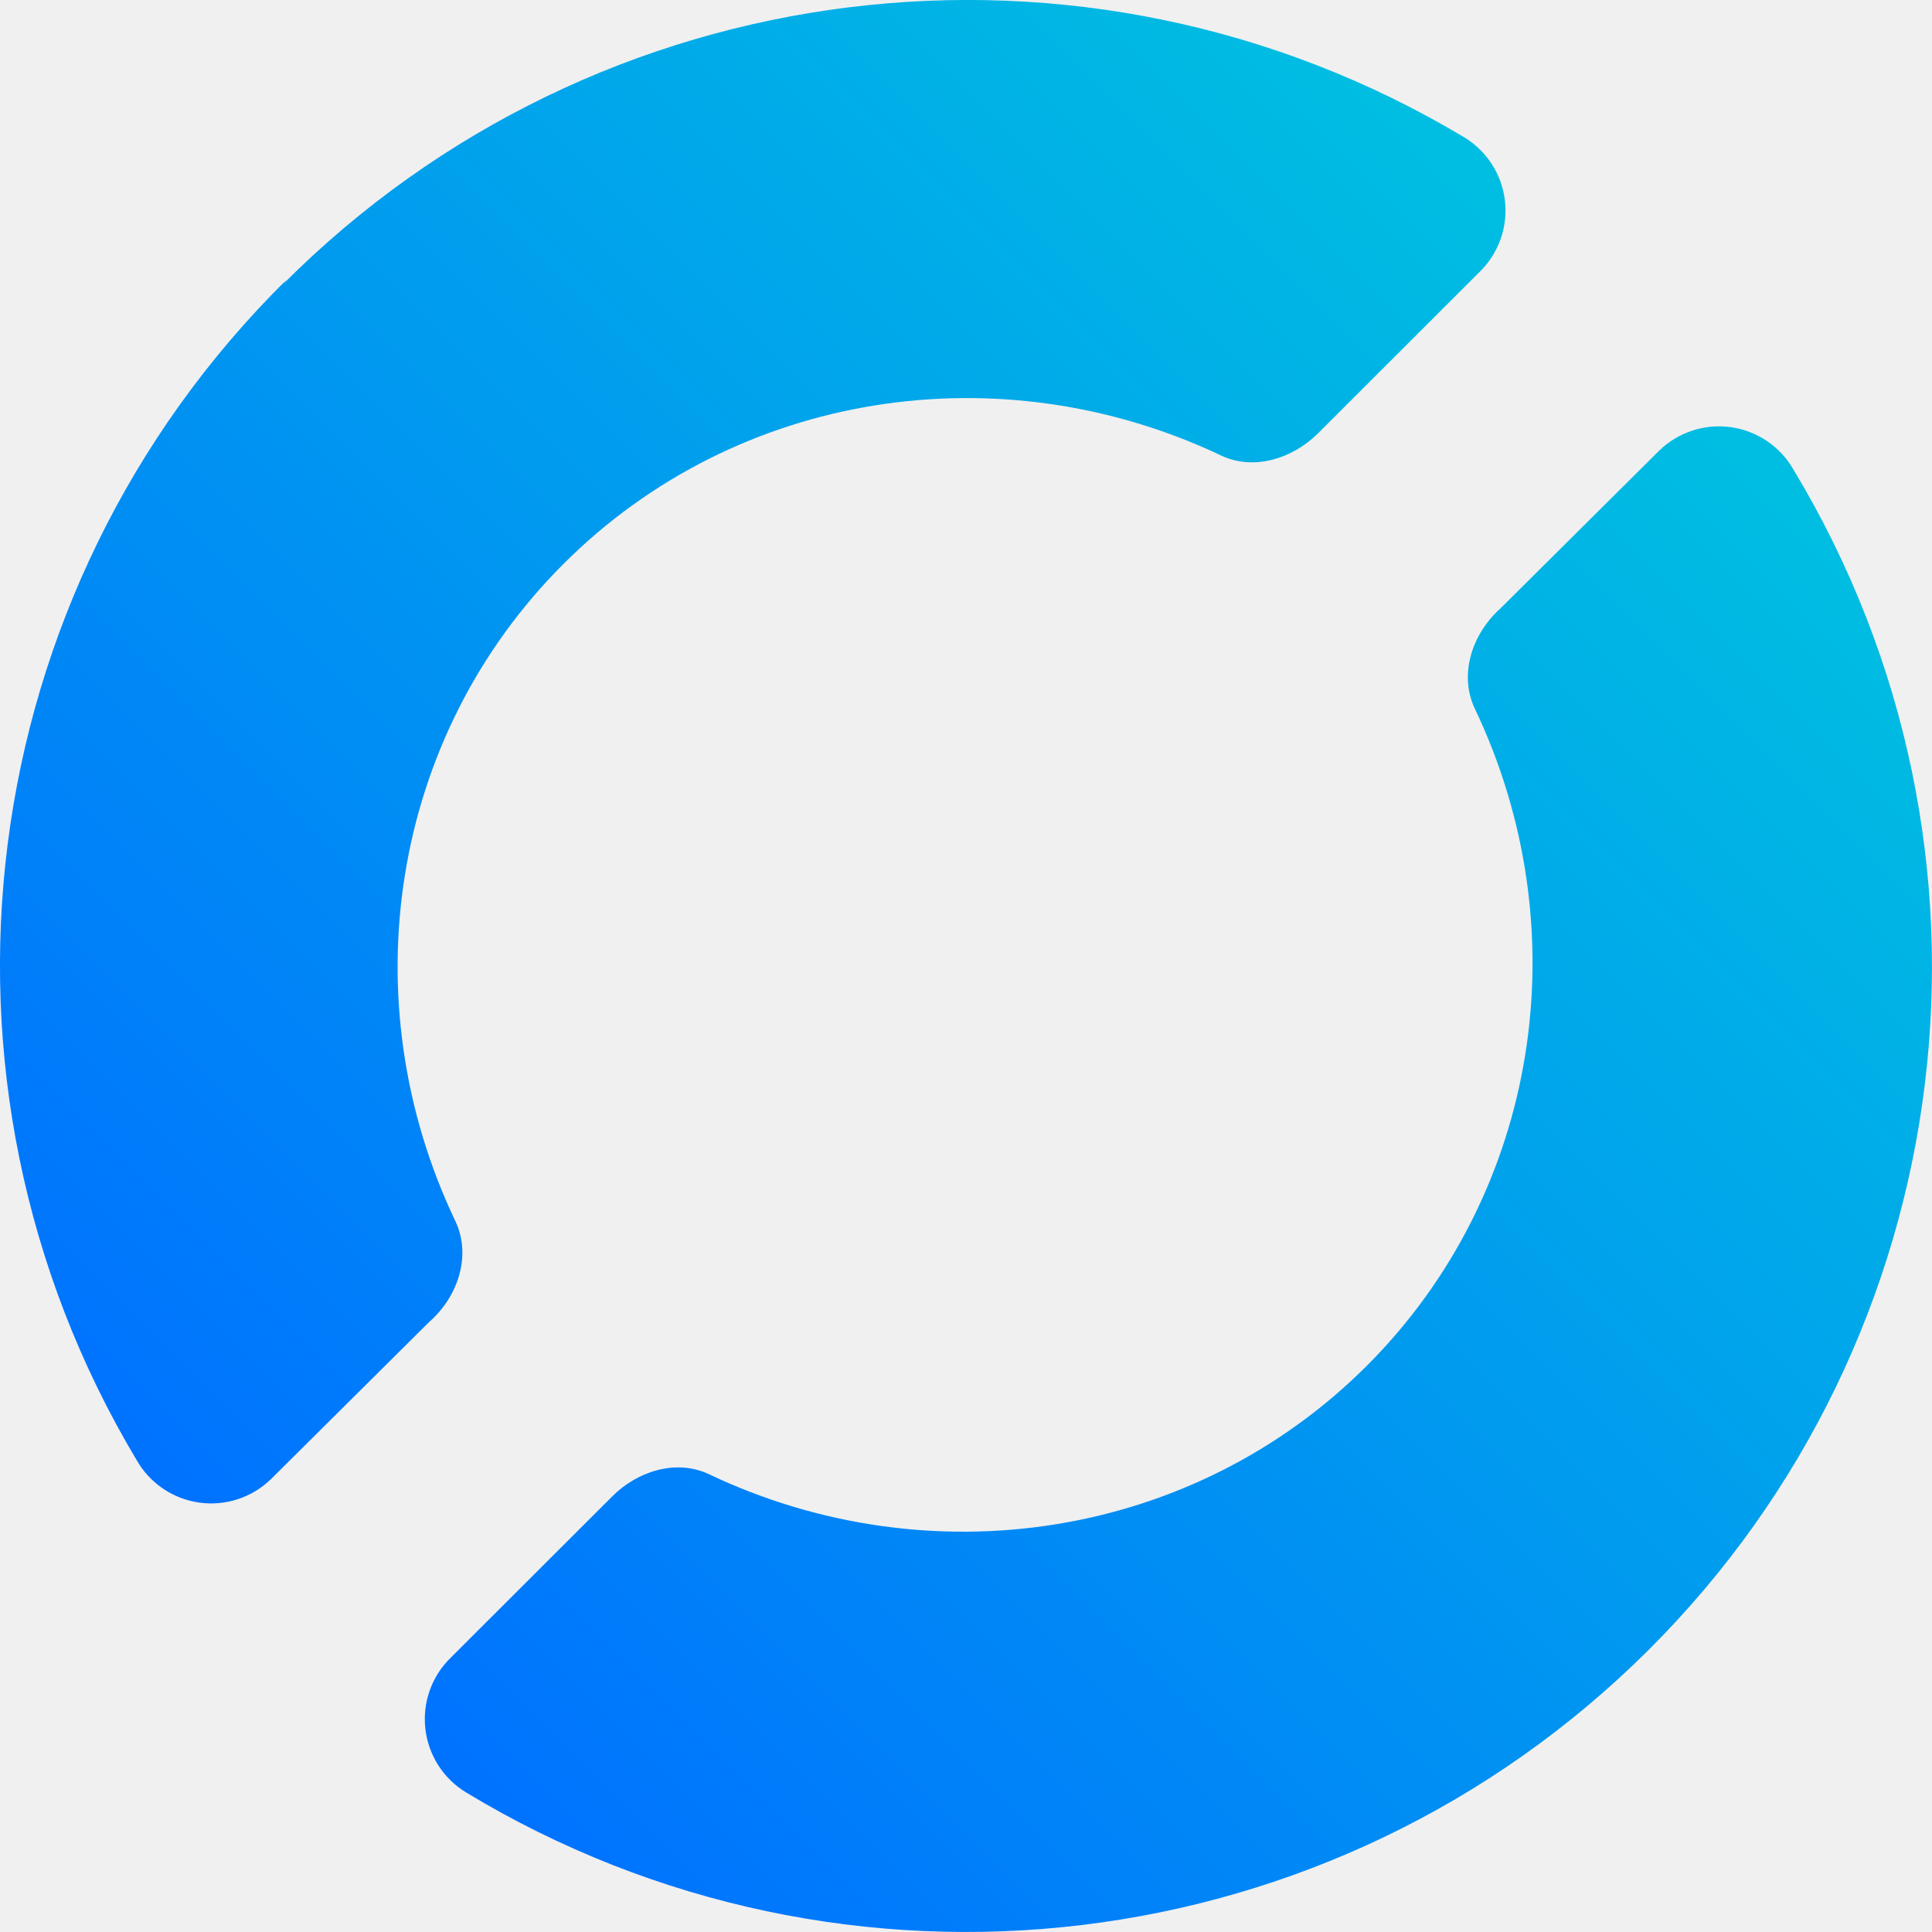
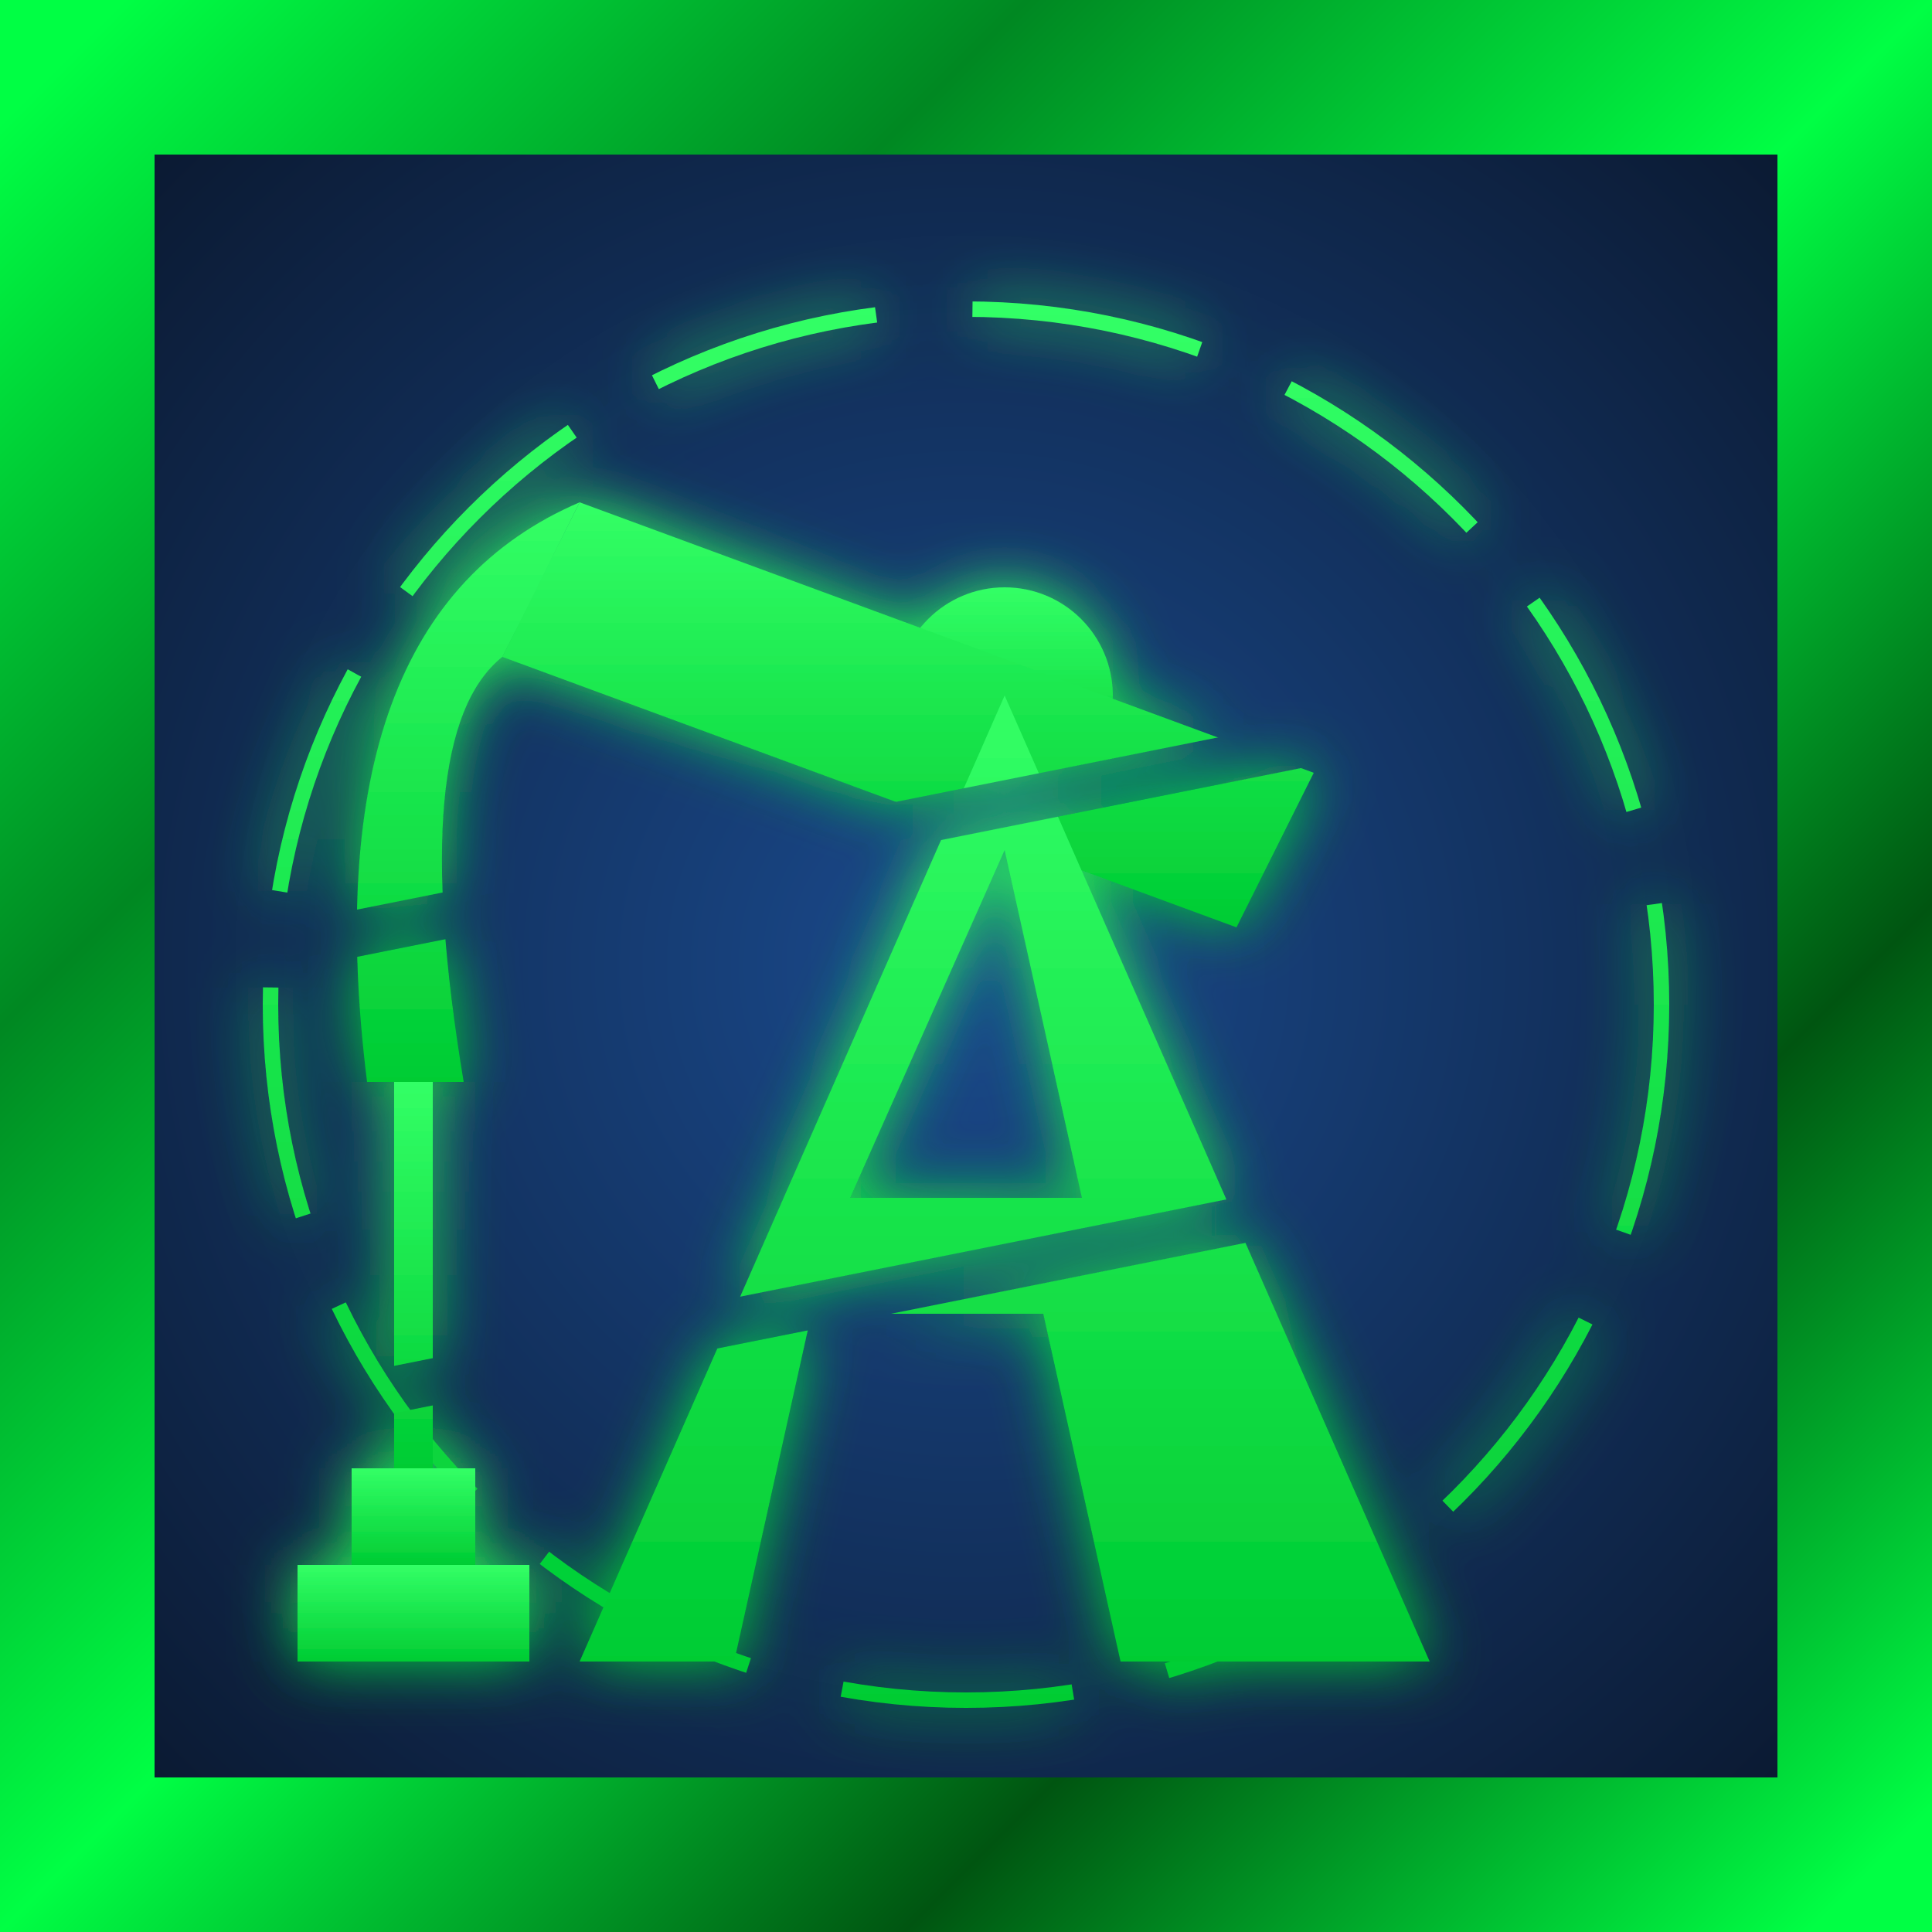
- <svg xmlns="http://www.w3.org/2000/svg" xmlns:xlink="http://www.w3.org/1999/xlink" xml:space="preserve" viewBox="66.993 897.484 26 26">
-   <linearGradient id="a" x1=".148" x2=".845" y1=".851" y2=".154" gradientTransform="matrix(26.301 0 0 26.331 90.674 911.757)" gradientUnits="userSpaceOnUse">
-     <stop offset="0" stop-color="#0071ff" />
-     <stop offset="1" stop-color="#00bfe1" />
-   </linearGradient>
+ <svg xmlns="http://www.w3.org/2000/svg" viewBox="0 0 500 500" width="500" height="500">
  <defs>
-     <linearGradient xlink:href="#a" id="b" x1=".148" x2=".845" y1=".851" y2=".154" gradientTransform="matrix(26.00048 0 0 25.99935 66.993 897.485)" gradientUnits="userSpaceOnUse" />
+     <radialGradient id="bg-grad" cx="50%" cy="50%" r="75%" fx="50%" fy="50%">
+       <stop offset="0%" stop-color="#1a4a8d" />
+       <stop offset="100%" stop-color="#070d1a" />
+     </radialGradient>
+     <linearGradient id="border-grad" x1="0%" y1="0%" x2="100%" y2="100%">
+       <stop offset="0%" stop-color="#00ff44" />
+       <stop offset="25%" stop-color="#008822" />
+       <stop offset="50%" stop-color="#00ff44" />
+       <stop offset="75%" stop-color="#005511" />
+       <stop offset="100%" stop-color="#00ff44" />
+     </linearGradient>
+     <linearGradient id="icon-grad" x1="0%" y1="0%" x2="0%" y2="100%">
+       <stop offset="0%" stop-color="#33ff66" />
+       <stop offset="100%" stop-color="#00cc33" />
+     </linearGradient>
+     <filter id="glow" x="-20%" y="-20%" width="140%" height="140%">
+       <feGaussianBlur stdDeviation="8" result="blur" />
+       <feComposite in="SourceGraphic" in2="blur" operator="over" />
+     </filter>
+     <mask id="gap-mask">
+       <rect width="500" height="500" fill="white" />
+       <line x1="0" y1="260" x2="500" y2="160" stroke="black" stroke-width="12" />
+       <line x1="0" y1="380" x2="500" y2="280" stroke="black" stroke-width="12" />
+     </mask>
  </defs>
-   <path fill="url(#b)" d="m89.318 903.552-2.135 2.122c-.376.337-.558.879-.347 1.337 1.422 2.976.882 6.524-1.452 8.856-2.335 2.331-5.887 2.87-8.866 1.449-.439-.197-.954-.03-1.292.312l-2.17 2.167a1.154 1.154 0 0 0 .208 1.81 13.005 13.005 0 0 0 15.91-1.912 12.97 12.97 0 0 0 1.956-15.887 1.154 1.154 0 0 0-1.812-.254zm-18.467-2.305a12.969 12.969 0 0 0-2.02 15.885 1.154 1.154 0 0 0 1.812.254l2.124-2.11c.385-.336.572-.884.359-1.348-1.423-2.976-.884-6.524 1.451-8.856 2.334-2.332 5.887-2.871 8.866-1.45.434.194.942.033 1.281-.3l2.182-2.18a1.152 1.152 0 0 0-.208-1.81 13.009 13.009 0 0 0-15.893 1.973z" />
+   <rect width="500" height="500" fill="url(#bg-grad)" />
+   <rect x="20" y="20" width="460" height="460" fill="none" stroke="url(#border-grad)" stroke-width="40" />
+   <g filter="url(#glow)">
+     <circle cx="250" cy="260" r="180" fill="none" stroke="url(#icon-grad)" stroke-width="4" stroke-dasharray="60 25" />
+     <g mask="url(#gap-mask)">
+       <circle cx="260" cy="180" r="28" fill="url(#icon-grad)" />
+       <polygon points="340,200 150,130 130,170 320,240" fill="url(#icon-grad)" />
+       <path d="M 150 130 Q 80 160 95 280 L 120 280 Q 105 190 130 170 Z" fill="url(#icon-grad)" />
+       <rect x="102" y="280" width="10" height="100" fill="url(#icon-grad)" />
+       <rect x="91" y="380" width="32" height="25" fill="url(#icon-grad)" />
+       <rect x="77" y="405" width="60" height="25" fill="url(#icon-grad)" />
+       <path d="         M 260 180          L 370 430          L 290 430          L 270 340          L 210 340          L 190 430          L 150 430          Z          M 260 220          L 220 310          L 280 310          Z" fill="url(#icon-grad)" fill-rule="evenodd" />
+     </g>
+   </g>
</svg>
